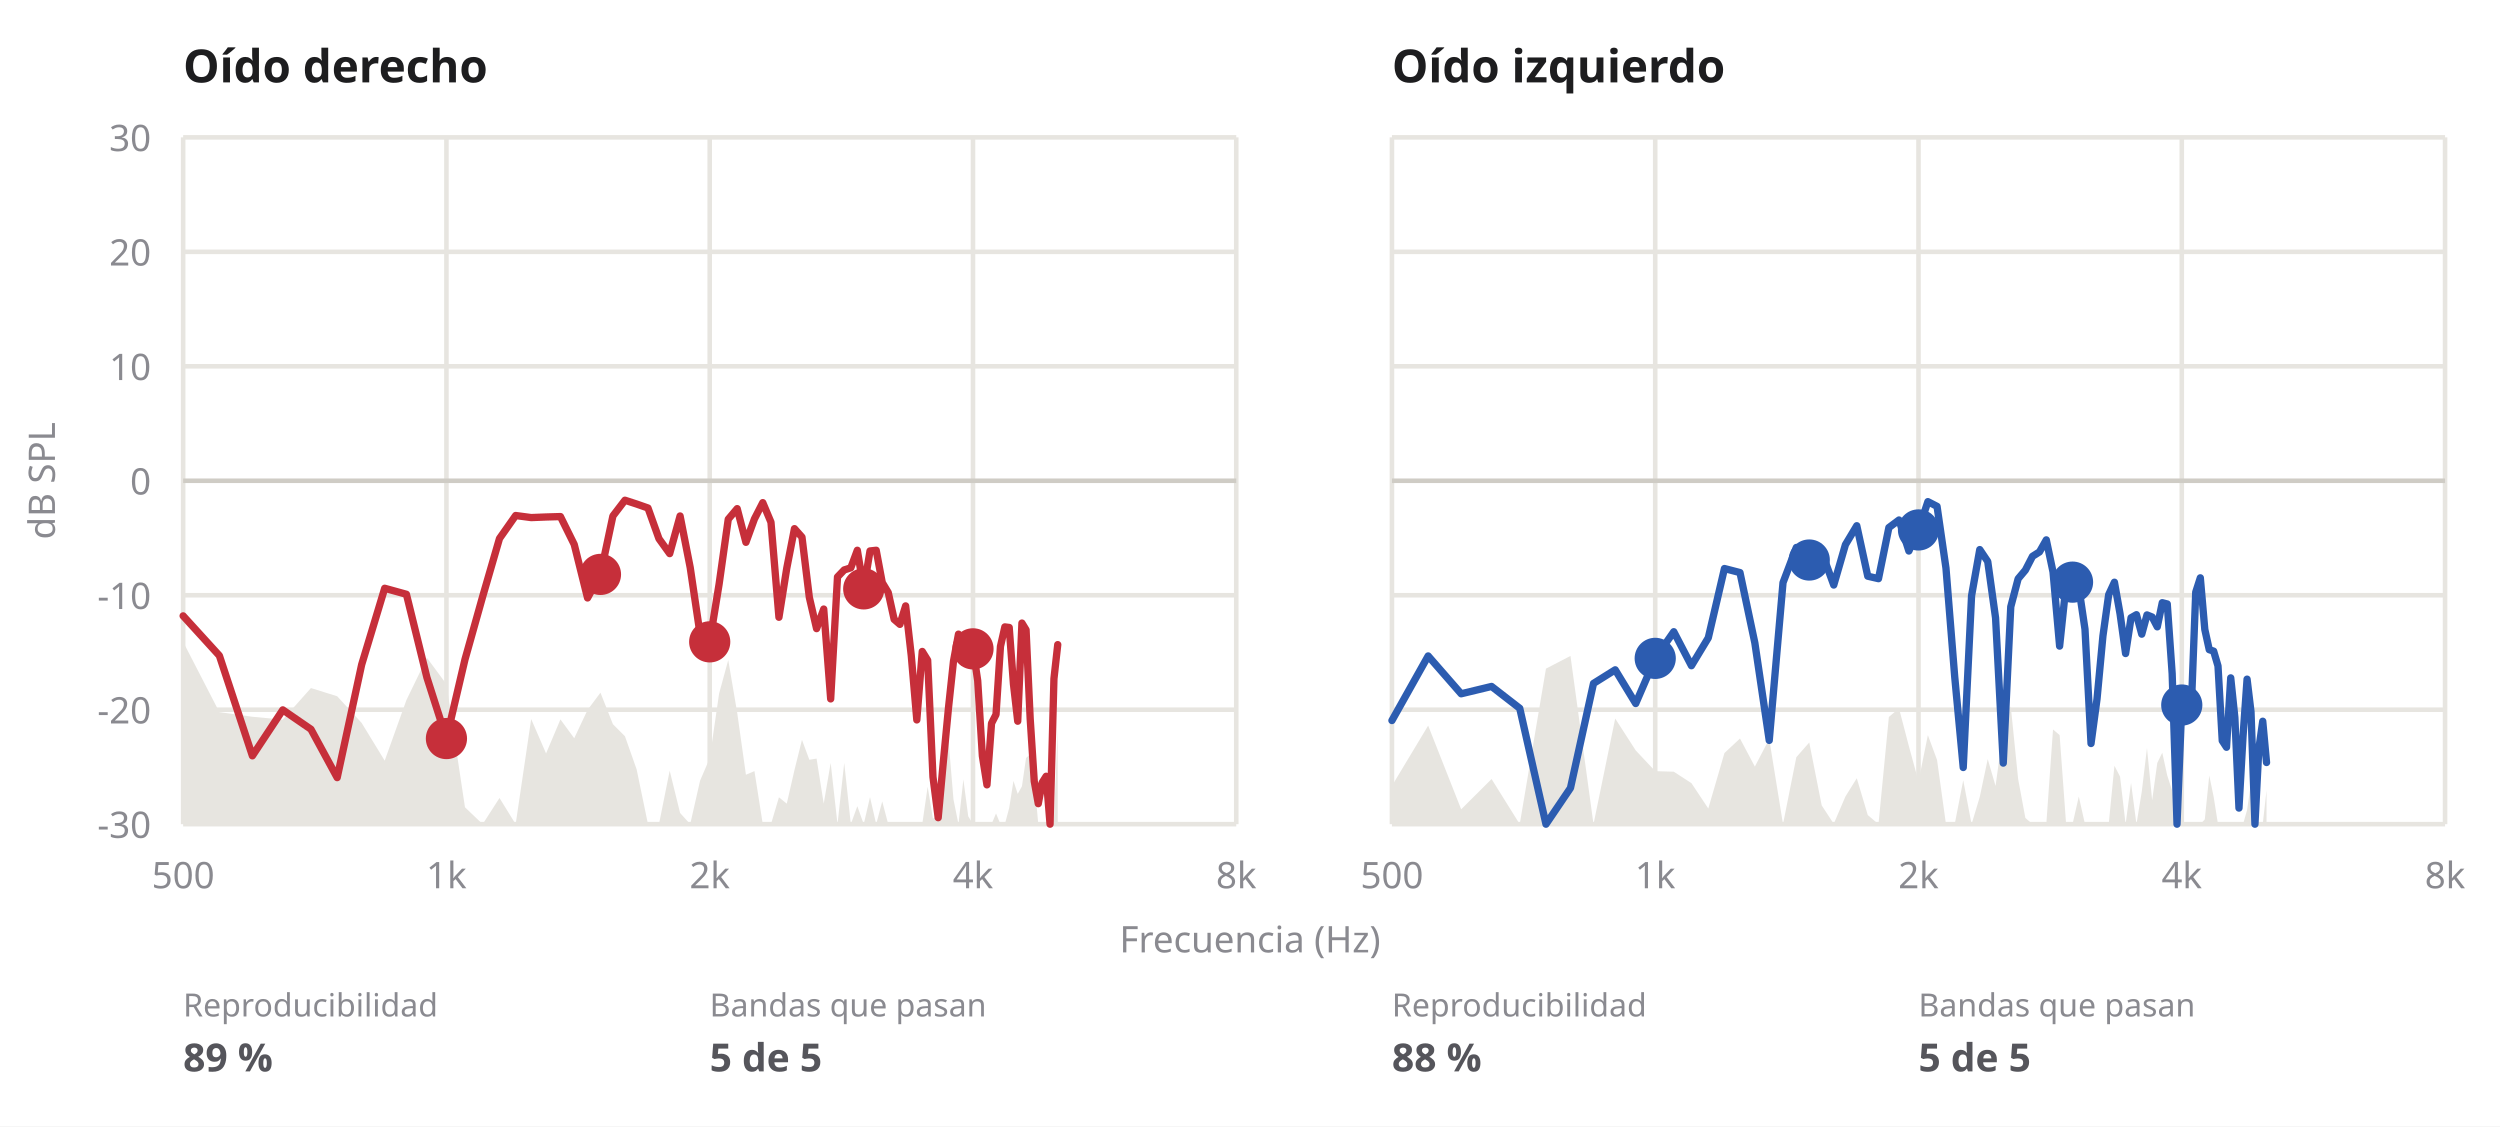
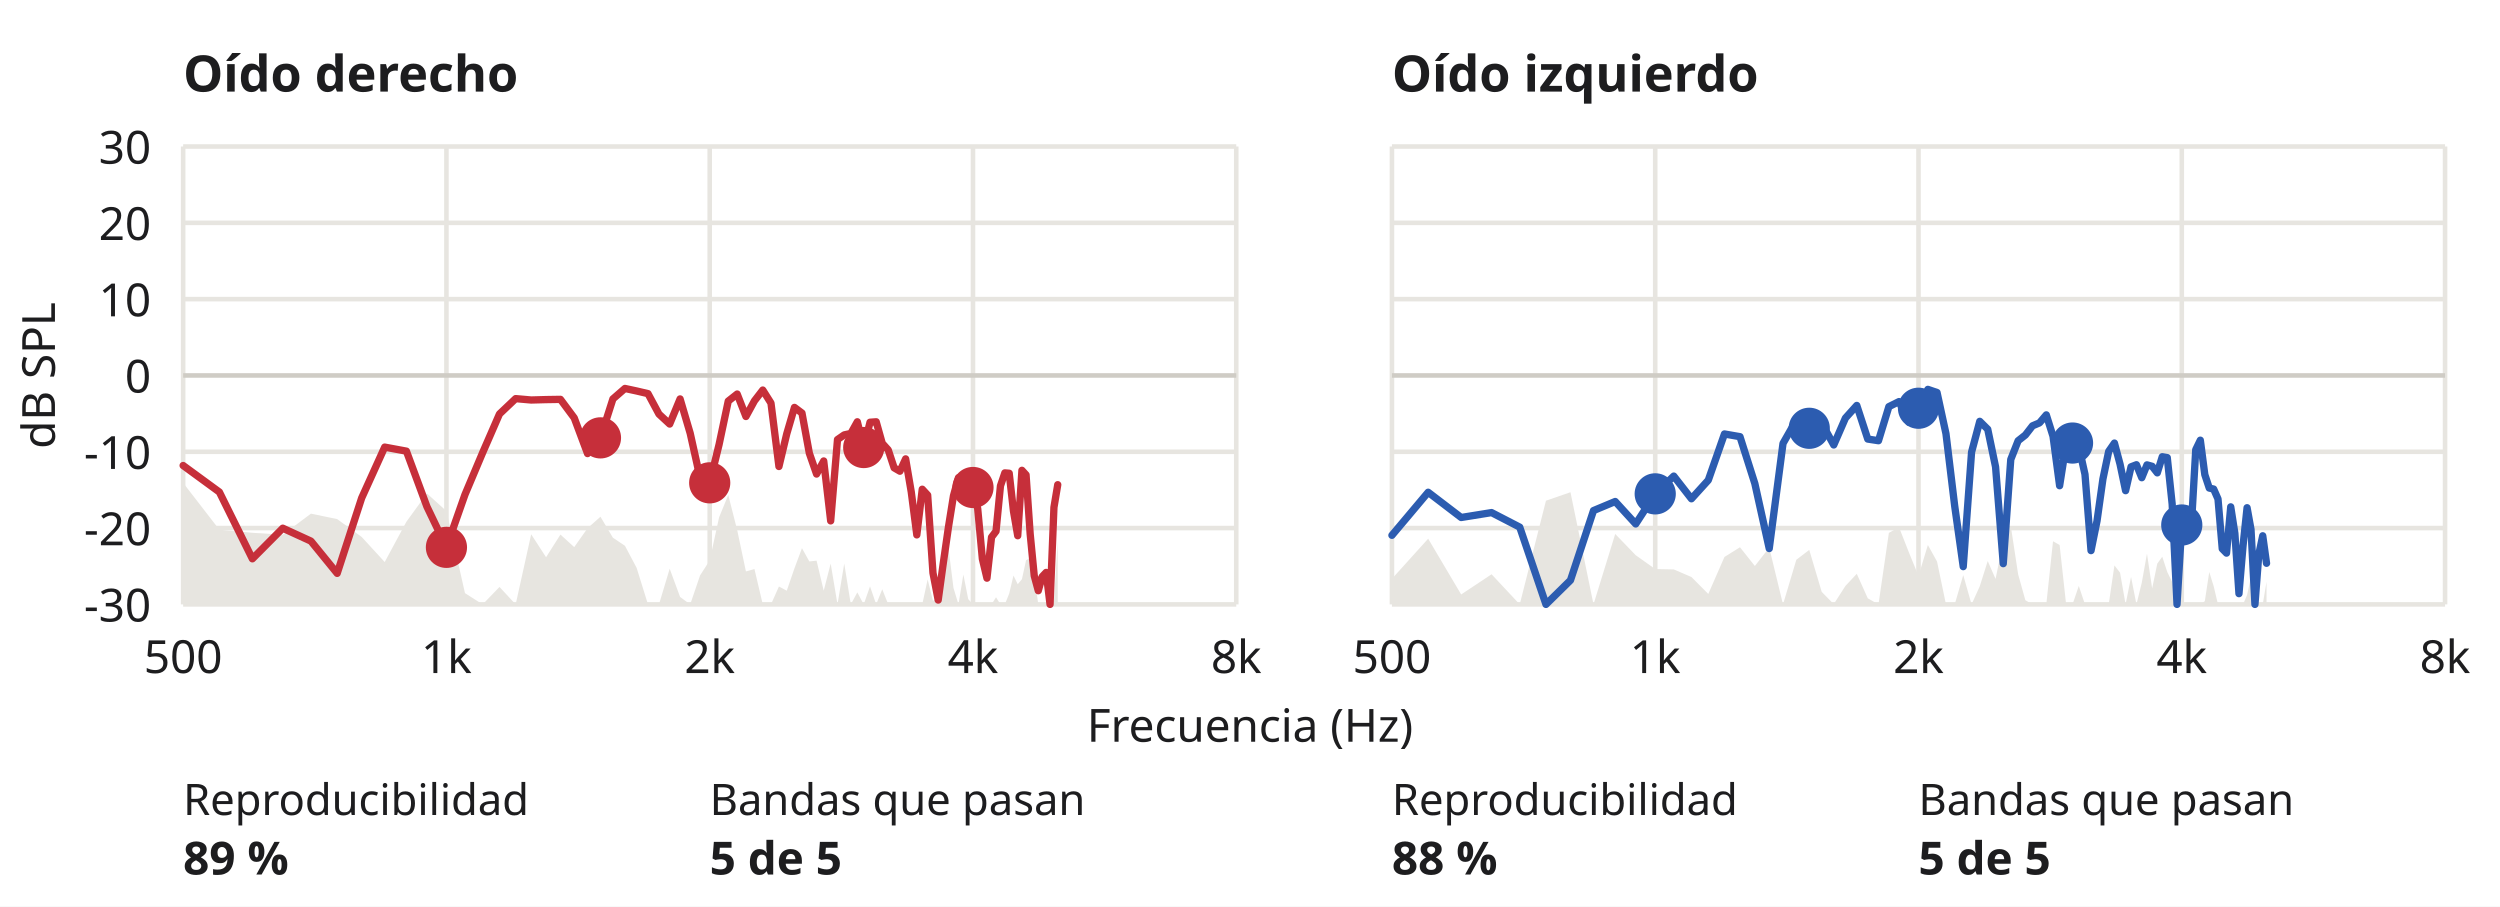
- <svg xmlns="http://www.w3.org/2000/svg" viewBox="0 0 546 246" width="546" height="246" font-family="'Plus Jakarta Sans', sans-serif">
+ <svg xmlns="http://www.w3.org/2000/svg" viewBox="0 0 546 198" width="546" height="198" font-family="'Plus Jakarta Sans', sans-serif">
  <rect width="100%" height="100%" fill="#ffffff" />
-   <line x1="40" y1="30" x2="40" y2="180" stroke="#e7e5e0" stroke-width="1" />
-   <text x="40" y="194" font-size="8" fill="#8a8a90" text-anchor="middle" font-weight="400">500</text>
-   <line x1="97.5" y1="30" x2="97.5" y2="180" stroke="#e7e5e0" stroke-width="1" />
-   <text x="97.5" y="194" font-size="8" fill="#8a8a90" text-anchor="middle" font-weight="400">1k</text>
-   <line x1="155" y1="30" x2="155" y2="180" stroke="#e7e5e0" stroke-width="1" />
-   <text x="155" y="194" font-size="8" fill="#8a8a90" text-anchor="middle" font-weight="400">2k</text>
-   <line x1="212.5" y1="30" x2="212.5" y2="180" stroke="#e7e5e0" stroke-width="1" />
-   <text x="212.5" y="194" font-size="8" fill="#8a8a90" text-anchor="middle" font-weight="400">4k</text>
-   <line x1="270" y1="30" x2="270" y2="180" stroke="#e7e5e0" stroke-width="1" />
-   <text x="270" y="194" font-size="8" fill="#8a8a90" text-anchor="middle" font-weight="400">8k</text>
-   <line x1="40" y1="180" x2="270" y2="180" stroke="#e7e5e0" stroke-width="1" />
-   <text x="33" y="183" font-size="8" fill="#8a8a90" text-anchor="end" font-weight="400">-30</text>
-   <line x1="40" y1="155" x2="270" y2="155" stroke="#e7e5e0" stroke-width="1" />
-   <text x="33" y="158" font-size="8" fill="#8a8a90" text-anchor="end" font-weight="400">-20</text>
-   <line x1="40" y1="130" x2="270" y2="130" stroke="#e7e5e0" stroke-width="1" />
-   <text x="33" y="133" font-size="8" fill="#8a8a90" text-anchor="end" font-weight="400">-10</text>
-   <line x1="40" y1="105" x2="270" y2="105" stroke="#cfccc5" stroke-width="1" />
-   <text x="33" y="108" font-size="8" fill="#8a8a90" text-anchor="end" font-weight="400">0</text>
-   <line x1="40" y1="80" x2="270" y2="80" stroke="#e7e5e0" stroke-width="1" />
-   <text x="33" y="83" font-size="8" fill="#8a8a90" text-anchor="end" font-weight="400">10</text>
-   <line x1="40" y1="55" x2="270" y2="55" stroke="#e7e5e0" stroke-width="1" />
-   <text x="33" y="58" font-size="8" fill="#8a8a90" text-anchor="end" font-weight="400">20</text>
-   <line x1="40" y1="30" x2="270" y2="30" stroke="#e7e5e0" stroke-width="1" />
-   <text x="33" y="33" font-size="8" fill="#8a8a90" text-anchor="end" font-weight="400">30</text>
-   <text x="40" y="18" font-size="10" fill="#1d1d1f" text-anchor="start" font-weight="600">Oído derecho</text>
-   <path d="M40.00,140.19 L47.91,155.53 L55.12,156.54 L61.76,157.17 L67.91,150.27 L73.64,152.06 L78.99,157.90 L84.02,166.13 L88.76,152.90 L93.24,143.66 L97.50,149.43 L101.55,176.31 L105.41,180.00 L109.09,174.28 L112.62,180.00 L116.01,157.04 L119.26,164.55 L122.40,157.12 L125.41,161.23 L128.32,155.05 L131.14,151.28 L133.86,158.16 L136.49,160.80 L139.04,168.03 L141.52,180.00 L143.92,180.00 L146.26,168.32 L148.53,177.55 L150.74,180.00 L152.90,170.49 L155.00,165.61 L157.05,151.47 L159.05,144.15 L161.00,155.64 L162.91,169.20 L164.77,168.41 L166.59,180.00 L168.38,180.00 L170.12,174.13 L171.83,175.52 L173.51,168.18 L175.15,161.58 L176.76,165.93 L178.34,165.68 L179.90,175.51 L181.42,166.62 L182.91,180.00 L184.38,166.62 L185.82,180.00 L187.24,176.07 L188.64,180.00 L190.01,174.09 L191.36,180.00 L192.68,175.03 L193.99,180.00 L195.28,180.00 L196.54,180.00 L197.79,180.00 L199.02,180.00 L200.23,180.00 L201.42,180.00 L202.60,171.82 L203.76,178.82 L204.90,177.91 L206.03,160.98 L207.15,161.56 L208.24,174.60 L209.33,180.00 L210.40,170.22 L211.46,178.27 L212.50,180.00 L213.53,180.00 L214.55,180.00 L215.55,180.00 L216.55,180.00 L217.53,177.66 L218.50,180.00 L219.46,180.00 L220.41,176.45 L221.34,170.55 L222.27,173.39 L223.19,171.73 L224.09,165.54 L224.99,164.73 L225.88,170.22 L226.76,180.00 L227.62,180.00 L228.48,180.00 L229.33,180.00 L230.18,178.76 L231.01,159.33 L231.01,180.00 L230.18,180.00 L229.33,180.00 L228.48,180.00 L227.62,180.00 L226.76,180.00 L225.88,180.00 L224.99,180.00 L224.09,180.00 L223.19,180.00 L222.27,180.00 L221.34,180.00 L220.41,180.00 L219.46,180.00 L218.50,180.00 L217.53,180.00 L216.55,180.00 L215.55,180.00 L214.55,180.00 L213.53,180.00 L212.50,180.00 L211.46,180.00 L210.40,180.00 L209.33,180.00 L208.24,180.00 L207.15,180.00 L206.03,180.00 L204.90,180.00 L203.76,180.00 L202.60,180.00 L201.42,180.00 L200.23,180.00 L199.02,180.00 L197.79,180.00 L196.54,180.00 L195.28,180.00 L193.99,180.00 L192.68,180.00 L191.36,180.00 L190.01,180.00 L188.64,180.00 L187.24,180.00 L185.82,180.00 L184.38,180.00 L182.91,180.00 L181.42,180.00 L179.90,180.00 L178.34,180.00 L176.76,180.00 L175.15,180.00 L173.51,180.00 L171.83,180.00 L170.12,180.00 L168.38,180.00 L166.59,180.00 L164.77,180.00 L162.91,180.00 L161.00,180.00 L159.05,180.00 L157.05,180.00 L155.00,180.00 L152.90,180.00 L150.74,180.00 L148.53,180.00 L146.26,180.00 L143.92,180.00 L141.52,180.00 L139.04,180.00 L136.49,180.00 L133.86,180.00 L131.14,180.00 L128.32,180.00 L125.41,180.00 L122.40,180.00 L119.26,180.00 L116.01,180.00 L112.62,180.00 L109.09,180.00 L105.41,180.00 L101.55,180.00 L97.50,180.00 L93.24,180.00 L88.76,180.00 L84.02,180.00 L78.99,180.00 L73.64,180.00 L67.91,180.00 L61.76,180.00 L55.12,180.00 L47.91,180.00 L40.00,180.00 Z" fill="#e7e5e0" stroke="none" />
-   <path d="M40,134.51 L47.91,143.19 L55.12,165.07 L61.76,155.04 L67.91,159.27 L73.64,169.83 L78.99,145.14 L84.02,128.48 L88.76,129.79 L93.24,147.98 L97.5,161.3 L101.55,144.03 L105.41,130.29 L109.09,117.61 L112.62,112.59 L116.01,113.04 L119.26,112.91 L122.4,112.82 L125.41,118.91 L128.32,130.59 L131.14,125.45 L133.86,112.69 L136.49,109.25 L139.04,110.08 L141.52,110.95 L143.92,117.66 L146.26,120.91 L148.53,112.69 L150.74,123.95 L152.9,138.53 L155,140.18 L157.05,127.58 L159.05,113.4 L161,111.09 L162.91,118.44 L164.77,113.33 L166.59,109.78 L168.38,114.05 L170.12,134.81 L171.83,124.09 L173.51,115.46 L175.15,117.31 L176.76,130.48 L178.34,137.29 L179.9,133.02 L181.42,152.64 L182.91,126 L184.38,124.47 L185.82,124.01 L187.24,120.18 L188.64,128.61 L190.01,120.33 L191.36,120.18 L192.68,127.23 L193.99,129.41 L195.28,135.27 L196.54,136.36 L197.79,132.33 L199.02,143.18 L200.23,157.23 L201.42,142.28 L202.6,144.19 L203.76,169.68 L204.9,178.58 L206.03,166.3 L207.15,154.59 L208.24,144.41 L209.33,138.5 L210.4,144.66 L211.46,142.99 L212.5,141.71 L213.53,148.67 L214.55,165.11 L215.55,171.41 L216.55,157.97 L217.53,156.05 L218.5,141.17 L219.46,136.92 L220.41,137.04 L221.34,149.42 L222.27,157.51 L223.19,136.08 L224.09,137.56 L224.99,156.94 L225.88,170.64 L226.76,175.52 L227.62,170.9 L228.48,169.54 L229.33,180 L230.18,148.24 L231.01,140.79" fill="none" stroke="#c62f3a" stroke-width="1.6" stroke-opacity="1.0" stroke-linejoin="round" stroke-linecap="round" />
-   <circle cx="97.5" cy="161.3" r="3.8" fill="#c62f3a" stroke="#c62f3a" stroke-width="1.4" />
-   <circle cx="131.14" cy="125.45" r="3.8" fill="#c62f3a" stroke="#c62f3a" stroke-width="1.4" />
-   <circle cx="155" cy="140.18" r="3.8" fill="#c62f3a" stroke="#c62f3a" stroke-width="1.4" />
-   <circle cx="188.64" cy="128.61" r="3.8" fill="#c62f3a" stroke="#c62f3a" stroke-width="1.4" />
-   <circle cx="212.5" cy="141.71" r="3.8" fill="#c62f3a" stroke="#c62f3a" stroke-width="1.4" />
-   <text x="40" y="222" font-size="7" fill="#8a8a90" text-anchor="start" font-weight="400">Reproducibilidad</text>
-   <text x="40" y="234" font-size="8.5" fill="#55555b" text-anchor="start" font-weight="600">89 %</text>
-   <text x="155" y="222" font-size="7" fill="#8a8a90" text-anchor="start" font-weight="400">Bandas que pasan</text>
-   <text x="155" y="234" font-size="8.5" fill="#55555b" text-anchor="start" font-weight="600">5 de 5</text>
-   <line x1="304" y1="30" x2="304" y2="180" stroke="#e7e5e0" stroke-width="1" />
-   <text x="304" y="194" font-size="8" fill="#8a8a90" text-anchor="middle" font-weight="400">500</text>
-   <line x1="361.5" y1="30" x2="361.5" y2="180" stroke="#e7e5e0" stroke-width="1" />
-   <text x="361.5" y="194" font-size="8" fill="#8a8a90" text-anchor="middle" font-weight="400">1k</text>
-   <line x1="419" y1="30" x2="419" y2="180" stroke="#e7e5e0" stroke-width="1" />
-   <text x="419" y="194" font-size="8" fill="#8a8a90" text-anchor="middle" font-weight="400">2k</text>
-   <line x1="476.5" y1="30" x2="476.5" y2="180" stroke="#e7e5e0" stroke-width="1" />
-   <text x="476.5" y="194" font-size="8" fill="#8a8a90" text-anchor="middle" font-weight="400">4k</text>
-   <line x1="534" y1="30" x2="534" y2="180" stroke="#e7e5e0" stroke-width="1" />
-   <text x="534" y="194" font-size="8" fill="#8a8a90" text-anchor="middle" font-weight="400">8k</text>
-   <line x1="304" y1="180" x2="534" y2="180" stroke="#e7e5e0" stroke-width="1" />
-   <line x1="304" y1="155" x2="534" y2="155" stroke="#e7e5e0" stroke-width="1" />
-   <line x1="304" y1="130" x2="534" y2="130" stroke="#e7e5e0" stroke-width="1" />
-   <line x1="304" y1="105" x2="534" y2="105" stroke="#cfccc5" stroke-width="1" />
-   <line x1="304" y1="80" x2="534" y2="80" stroke="#e7e5e0" stroke-width="1" />
-   <line x1="304" y1="55" x2="534" y2="55" stroke="#e7e5e0" stroke-width="1" />
-   <line x1="304" y1="30" x2="534" y2="30" stroke="#e7e5e0" stroke-width="1" />
-   <text x="304" y="18" font-size="10" fill="#1d1d1f" text-anchor="start" font-weight="600">Oído izquierdo</text>
-   <path d="M304.00,171.62 L311.91,158.47 L319.12,176.75 L325.76,170.14 L331.91,180.00 L337.64,146.03 L342.99,143.25 L348.02,180.00 L352.76,156.93 L357.24,163.89 L361.50,168.42 L365.55,168.54 L369.41,171.04 L373.09,176.58 L376.62,164.46 L380.01,161.29 L383.26,167.42 L386.40,161.40 L389.41,180.00 L392.32,165.37 L395.14,162.16 L397.86,175.90 L400.49,179.92 L403.04,173.96 L405.52,169.97 L407.92,178.01 L410.26,180.00 L412.53,156.58 L414.74,154.69 L416.90,162.97 L419.00,170.66 L421.05,160.55 L423.05,165.97 L425.00,180.00 L426.91,180.00 L428.77,170.41 L430.59,180.00 L432.38,174.05 L434.12,165.79 L435.83,171.66 L437.51,159.39 L439.15,154.26 L440.76,170.14 L442.34,178.64 L443.90,180.00 L445.42,180.00 L446.91,180.00 L448.38,159.32 L449.82,160.54 L451.24,180.00 L452.64,180.00 L454.01,173.96 L455.36,180.00 L456.68,180.00 L457.99,180.00 L459.28,180.00 L460.54,180.00 L461.79,167.24 L463.02,169.61 L464.23,180.00 L465.42,170.98 L466.60,180.00 L467.76,172.92 L468.90,163.38 L470.03,174.78 L471.15,166.63 L472.24,164.39 L473.33,169.38 L474.40,172.68 L475.46,178.22 L476.50,180.00 L477.53,180.00 L478.55,180.00 L479.55,180.00 L480.55,180.00 L481.53,178.95 L482.50,169.38 L483.46,174.01 L484.41,180.00 L485.34,180.00 L486.27,180.00 L487.19,180.00 L488.09,180.00 L488.99,180.00 L489.88,180.00 L490.76,176.93 L491.62,171.01 L492.48,180.00 L493.33,180.00 L494.18,180.00 L495.01,172.61 L495.01,180.00 L494.18,180.00 L493.33,180.00 L492.48,180.00 L491.62,180.00 L490.76,180.00 L489.88,180.00 L488.99,180.00 L488.09,180.00 L487.19,180.00 L486.27,180.00 L485.34,180.00 L484.41,180.00 L483.46,180.00 L482.50,180.00 L481.53,180.00 L480.55,180.00 L479.55,180.00 L478.55,180.00 L477.53,180.00 L476.50,180.00 L475.46,180.00 L474.40,180.00 L473.33,180.00 L472.24,180.00 L471.15,180.00 L470.03,180.00 L468.90,180.00 L467.76,180.00 L466.60,180.00 L465.42,180.00 L464.23,180.00 L463.02,180.00 L461.79,180.00 L460.54,180.00 L459.28,180.00 L457.99,180.00 L456.68,180.00 L455.36,180.00 L454.01,180.00 L452.64,180.00 L451.24,180.00 L449.82,180.00 L448.38,180.00 L446.91,180.00 L445.42,180.00 L443.90,180.00 L442.34,180.00 L440.76,180.00 L439.15,180.00 L437.51,180.00 L435.83,180.00 L434.12,180.00 L432.38,180.00 L430.59,180.00 L428.77,180.00 L426.91,180.00 L425.00,180.00 L423.05,180.00 L421.05,180.00 L419.00,180.00 L416.90,180.00 L414.74,180.00 L412.53,180.00 L410.26,180.00 L407.92,180.00 L405.52,180.00 L403.04,180.00 L400.49,180.00 L397.86,180.00 L395.14,180.00 L392.32,180.00 L389.41,180.00 L386.40,180.00 L383.26,180.00 L380.01,180.00 L376.62,180.00 L373.09,180.00 L369.41,180.00 L365.55,180.00 L361.50,180.00 L357.24,180.00 L352.76,180.00 L348.02,180.00 L342.99,180.00 L337.64,180.00 L331.91,180.00 L325.76,180.00 L319.12,180.00 L311.91,180.00 L304.00,180.00 Z" fill="#e7e5e0" stroke="none" />
-   <path d="M304,157.36 L311.91,143.26 L319.12,151.52 L325.76,149.92 L331.91,154.69 L337.64,180 L342.99,172.1 L348.02,149.26 L352.76,146.29 L357.24,153.65 L361.5,143.79 L365.55,137.97 L369.41,145.39 L373.09,139.3 L376.62,124.17 L380.01,125.05 L383.26,140.42 L386.4,161.7 L389.41,127.25 L392.32,119.57 L395.14,122.31 L397.86,120.59 L400.49,127.77 L403.04,118.96 L405.52,114.82 L407.92,125.84 L410.26,126.38 L412.53,115.22 L414.74,113.57 L416.9,120.34 L419,115.74 L421.05,109.56 L423.05,110.59 L425,124.08 L426.91,147.82 L428.77,167.62 L430.59,130.11 L432.38,120.03 L434.12,122.63 L435.83,134.94 L437.51,166.66 L439.15,132.52 L440.76,126.4 L442.34,124.52 L443.9,121.5 L445.42,120.54 L446.91,117.91 L448.38,124.91 L449.82,141.11 L451.24,127.61 L452.64,127.14 L454.01,128.29 L455.36,137.41 L456.68,162.38 L457.99,152.64 L459.28,138.9 L460.54,129.86 L461.79,127.16 L463.02,134.06 L464.23,142.73 L465.42,134.92 L466.6,134.25 L467.76,138.5 L468.9,134.3 L470.03,134.76 L471.15,136.9 L472.24,131.63 L473.33,131.91 L474.4,147.11 L475.46,180 L476.5,153.98 L477.53,153.51 L478.55,155.37 L479.55,129.32 L480.55,126.2 L481.53,137.48 L482.5,141.89 L483.46,142.21 L484.41,145.45 L485.34,161.78 L486.27,163.2 L487.19,148.05 L488.09,156.7 L488.99,176.48 L489.88,160.77 L490.76,148.33 L491.62,155.47 L492.48,180 L493.33,163.53 L494.18,157.52 L495.01,166.53" fill="none" stroke="#2c5cb0" stroke-width="1.6" stroke-opacity="1.0" stroke-linejoin="round" stroke-linecap="round" />
-   <circle cx="361.5" cy="143.79" r="3.8" fill="#2c5cb0" stroke="#2c5cb0" stroke-width="1.4" />
-   <circle cx="395.14" cy="122.31" r="3.8" fill="#2c5cb0" stroke="#2c5cb0" stroke-width="1.4" />
-   <circle cx="419" cy="115.74" r="3.8" fill="#2c5cb0" stroke="#2c5cb0" stroke-width="1.4" />
-   <circle cx="452.64" cy="127.14" r="3.8" fill="#2c5cb0" stroke="#2c5cb0" stroke-width="1.4" />
-   <circle cx="476.5" cy="153.98" r="3.8" fill="#2c5cb0" stroke="#2c5cb0" stroke-width="1.4" />
-   <text x="304" y="222" font-size="7" fill="#8a8a90" text-anchor="start" font-weight="400">Reproducibilidad</text>
-   <text x="304" y="234" font-size="8.5" fill="#55555b" text-anchor="start" font-weight="600">88 %</text>
-   <text x="419" y="222" font-size="7" fill="#8a8a90" text-anchor="start" font-weight="400">Bandas que pasan</text>
-   <text x="419" y="234" font-size="8.5" fill="#55555b" text-anchor="start" font-weight="600">5 de 5</text>
-   <text x="273" y="208" font-size="8" fill="#8a8a90" text-anchor="middle" font-weight="400">Frecuencia (Hz)</text>
-   <text x="12" y="105" font-size="8" fill="#8a8a90" text-anchor="middle" font-weight="400" transform="rotate(-90 12 105.0)">dB SPL</text>
+   <line x1="40" y1="32" x2="40" y2="132" stroke="#e7e5e0" stroke-width="1" />
+   <text x="40" y="147" font-size="10" fill="#1d1d1f" text-anchor="middle" font-weight="400">500</text>
+   <line x1="97.5" y1="32" x2="97.5" y2="132" stroke="#e7e5e0" stroke-width="1" />
+   <text x="97.5" y="147" font-size="10" fill="#1d1d1f" text-anchor="middle" font-weight="400">1k</text>
+   <line x1="155" y1="32" x2="155" y2="132" stroke="#e7e5e0" stroke-width="1" />
+   <text x="155" y="147" font-size="10" fill="#1d1d1f" text-anchor="middle" font-weight="400">2k</text>
+   <line x1="212.5" y1="32" x2="212.5" y2="132" stroke="#e7e5e0" stroke-width="1" />
+   <text x="212.5" y="147" font-size="10" fill="#1d1d1f" text-anchor="middle" font-weight="400">4k</text>
+   <line x1="270" y1="32" x2="270" y2="132" stroke="#e7e5e0" stroke-width="1" />
+   <text x="270" y="147" font-size="10" fill="#1d1d1f" text-anchor="middle" font-weight="400">8k</text>
+   <line x1="40" y1="132" x2="270" y2="132" stroke="#e7e5e0" stroke-width="1" />
+   <text x="33" y="135.75" font-size="10" fill="#1d1d1f" text-anchor="end" font-weight="400">-30</text>
+   <line x1="40" y1="115.33" x2="270" y2="115.33" stroke="#e7e5e0" stroke-width="1" />
+   <text x="33" y="119.08" font-size="10" fill="#1d1d1f" text-anchor="end" font-weight="400">-20</text>
+   <line x1="40" y1="98.67" x2="270" y2="98.67" stroke="#e7e5e0" stroke-width="1" />
+   <text x="33" y="102.42" font-size="10" fill="#1d1d1f" text-anchor="end" font-weight="400">-10</text>
+   <line x1="40" y1="82" x2="270" y2="82" stroke="#cfccc5" stroke-width="1" />
+   <text x="33" y="85.75" font-size="10" fill="#1d1d1f" text-anchor="end" font-weight="400">0</text>
+   <line x1="40" y1="65.33" x2="270" y2="65.33" stroke="#e7e5e0" stroke-width="1" />
+   <text x="33" y="69.08" font-size="10" fill="#1d1d1f" text-anchor="end" font-weight="400">10</text>
+   <line x1="40" y1="48.67" x2="270" y2="48.67" stroke="#e7e5e0" stroke-width="1" />
+   <text x="33" y="52.42" font-size="10" fill="#1d1d1f" text-anchor="end" font-weight="400">20</text>
+   <line x1="40" y1="32" x2="270" y2="32" stroke="#e7e5e0" stroke-width="1" />
+   <text x="33" y="35.75" font-size="10" fill="#1d1d1f" text-anchor="end" font-weight="400">30</text>
+   <text x="40" y="20" font-size="11" fill="#1d1d1f" text-anchor="start" font-weight="600">Oído derecho</text>
+   <path d="M40.00,105.46 L47.91,115.69 L55.12,116.36 L61.76,116.78 L67.91,112.18 L73.64,113.37 L78.99,117.27 L84.02,122.75 L88.76,113.94 L93.24,107.77 L97.50,111.62 L101.55,129.54 L105.41,132.00 L109.09,128.19 L112.62,132.00 L116.01,116.69 L119.26,121.70 L122.40,116.75 L125.41,119.49 L128.32,115.36 L131.14,112.85 L133.86,117.44 L136.49,119.20 L139.04,124.02 L141.52,132.00 L143.92,132.00 L146.26,124.21 L148.53,130.37 L150.74,132.00 L152.90,125.66 L155.00,122.41 L157.05,112.98 L159.05,108.10 L161.00,115.76 L162.91,124.80 L164.77,124.27 L166.59,132.00 L168.38,132.00 L170.12,128.09 L171.83,129.01 L173.51,124.12 L175.15,119.72 L176.76,122.62 L178.34,122.45 L179.90,129.01 L181.42,123.08 L182.91,132.00 L184.38,123.08 L185.82,132.00 L187.24,129.38 L188.64,132.00 L190.01,128.06 L191.36,132.00 L192.68,128.69 L193.99,132.00 L195.28,132.00 L196.54,132.00 L197.79,132.00 L199.02,132.00 L200.23,132.00 L201.42,132.00 L202.60,126.54 L203.76,131.22 L204.90,130.61 L206.03,119.32 L207.15,119.71 L208.24,128.40 L209.33,132.00 L210.40,125.48 L211.46,130.85 L212.50,132.00 L213.53,132.00 L214.55,132.00 L215.55,132.00 L216.55,132.00 L217.53,130.44 L218.50,132.00 L219.46,132.00 L220.41,129.63 L221.34,125.70 L222.27,127.59 L223.19,126.49 L224.09,122.36 L224.99,121.82 L225.88,125.48 L226.76,132.00 L227.62,132.00 L228.48,132.00 L229.33,132.00 L230.18,131.17 L231.01,118.22 L231.01,132.00 L230.18,132.00 L229.33,132.00 L228.48,132.00 L227.62,132.00 L226.76,132.00 L225.88,132.00 L224.99,132.00 L224.09,132.00 L223.19,132.00 L222.27,132.00 L221.34,132.00 L220.41,132.00 L219.46,132.00 L218.50,132.00 L217.53,132.00 L216.55,132.00 L215.55,132.00 L214.55,132.00 L213.53,132.00 L212.50,132.00 L211.46,132.00 L210.40,132.00 L209.33,132.00 L208.24,132.00 L207.15,132.00 L206.03,132.00 L204.90,132.00 L203.76,132.00 L202.60,132.00 L201.42,132.00 L200.23,132.00 L199.02,132.00 L197.79,132.00 L196.54,132.00 L195.28,132.00 L193.99,132.00 L192.68,132.00 L191.36,132.00 L190.01,132.00 L188.64,132.00 L187.24,132.00 L185.82,132.00 L184.38,132.00 L182.91,132.00 L181.42,132.00 L179.90,132.00 L178.34,132.00 L176.76,132.00 L175.15,132.00 L173.51,132.00 L171.83,132.00 L170.12,132.00 L168.38,132.00 L166.59,132.00 L164.77,132.00 L162.91,132.00 L161.00,132.00 L159.05,132.00 L157.05,132.00 L155.00,132.00 L152.90,132.00 L150.74,132.00 L148.53,132.00 L146.26,132.00 L143.92,132.00 L141.52,132.00 L139.04,132.00 L136.49,132.00 L133.86,132.00 L131.14,132.00 L128.32,132.00 L125.41,132.00 L122.40,132.00 L119.26,132.00 L116.01,132.00 L112.62,132.00 L109.09,132.00 L105.41,132.00 L101.55,132.00 L97.50,132.00 L93.24,132.00 L88.76,132.00 L84.02,132.00 L78.99,132.00 L73.64,132.00 L67.91,132.00 L61.76,132.00 L55.12,132.00 L47.91,132.00 L40.00,132.00 Z" fill="#e7e5e0" stroke="none" />
+   <path d="M40,101.67 L47.91,107.46 L55.12,122.04 L61.76,115.36 L67.91,118.18 L73.64,125.22 L78.99,108.76 L84.02,97.65 L88.76,98.53 L93.24,110.65 L97.5,119.54 L101.55,108.02 L105.41,98.86 L109.09,90.41 L112.62,87.06 L116.01,87.36 L119.26,87.27 L122.4,87.22 L125.41,91.27 L128.32,99.06 L131.14,95.63 L133.86,87.13 L136.49,84.84 L139.04,85.39 L141.52,85.97 L143.92,90.44 L146.26,92.61 L148.53,87.13 L150.74,94.64 L152.9,104.35 L155,105.45 L157.05,97.06 L159.05,87.6 L161,86.06 L162.91,90.96 L164.77,87.55 L166.59,85.19 L168.38,88.03 L170.12,101.88 L171.83,94.73 L173.51,88.98 L175.15,90.21 L176.76,98.99 L178.34,103.53 L179.9,100.68 L181.42,113.76 L182.91,96 L184.38,94.98 L185.82,94.67 L187.24,92.12 L188.64,97.74 L190.01,92.22 L191.36,92.12 L192.68,96.82 L193.99,98.27 L195.28,102.18 L196.54,102.91 L197.79,100.22 L199.02,107.46 L200.23,116.82 L201.42,106.85 L202.6,108.13 L203.76,125.12 L204.9,131.05 L206.03,122.86 L207.15,115.06 L208.24,108.27 L209.33,104.33 L210.4,108.44 L211.46,107.33 L212.5,106.47 L213.53,111.11 L214.55,122.07 L215.55,126.27 L216.55,117.32 L217.53,116.03 L218.5,106.11 L219.46,103.28 L220.41,103.36 L221.34,111.62 L222.27,117 L223.19,102.72 L224.09,103.71 L224.99,116.62 L225.88,125.76 L226.76,129.01 L227.62,125.93 L228.48,125.02 L229.33,132 L230.18,110.82 L231.01,105.86" fill="none" stroke="#c62f3a" stroke-width="1.6" stroke-opacity="1.0" stroke-linejoin="round" stroke-linecap="round" />
+   <circle cx="97.5" cy="119.54" r="3.8" fill="#c62f3a" stroke="#c62f3a" stroke-width="1.4" />
+   <circle cx="131.14" cy="95.63" r="3.8" fill="#c62f3a" stroke="#c62f3a" stroke-width="1.4" />
+   <circle cx="155" cy="105.45" r="3.8" fill="#c62f3a" stroke="#c62f3a" stroke-width="1.4" />
+   <circle cx="188.64" cy="97.74" r="3.8" fill="#c62f3a" stroke="#c62f3a" stroke-width="1.4" />
+   <circle cx="212.5" cy="106.47" r="3.8" fill="#c62f3a" stroke="#c62f3a" stroke-width="1.4" />
+   <text x="40" y="178" font-size="9.5" fill="#1d1d1f" text-anchor="start" font-weight="400">Reproducibilidad</text>
+   <text x="40" y="191" font-size="10" fill="#1d1d1f" text-anchor="start" font-weight="600">89 %</text>
+   <text x="155" y="178" font-size="9.5" fill="#1d1d1f" text-anchor="start" font-weight="400">Bandas que pasan</text>
+   <text x="155" y="191" font-size="10" fill="#1d1d1f" text-anchor="start" font-weight="600">5 de 5</text>
+   <line x1="304" y1="32" x2="304" y2="132" stroke="#e7e5e0" stroke-width="1" />
+   <text x="304" y="147" font-size="10" fill="#1d1d1f" text-anchor="middle" font-weight="400">500</text>
+   <line x1="361.5" y1="32" x2="361.5" y2="132" stroke="#e7e5e0" stroke-width="1" />
+   <text x="361.5" y="147" font-size="10" fill="#1d1d1f" text-anchor="middle" font-weight="400">1k</text>
+   <line x1="419" y1="32" x2="419" y2="132" stroke="#e7e5e0" stroke-width="1" />
+   <text x="419" y="147" font-size="10" fill="#1d1d1f" text-anchor="middle" font-weight="400">2k</text>
+   <line x1="476.5" y1="32" x2="476.5" y2="132" stroke="#e7e5e0" stroke-width="1" />
+   <text x="476.5" y="147" font-size="10" fill="#1d1d1f" text-anchor="middle" font-weight="400">4k</text>
+   <line x1="534" y1="32" x2="534" y2="132" stroke="#e7e5e0" stroke-width="1" />
+   <text x="534" y="147" font-size="10" fill="#1d1d1f" text-anchor="middle" font-weight="400">8k</text>
+   <line x1="304" y1="132" x2="534" y2="132" stroke="#e7e5e0" stroke-width="1" />
+   <line x1="304" y1="115.33" x2="534" y2="115.33" stroke="#e7e5e0" stroke-width="1" />
+   <line x1="304" y1="98.67" x2="534" y2="98.67" stroke="#e7e5e0" stroke-width="1" />
+   <line x1="304" y1="82" x2="534" y2="82" stroke="#cfccc5" stroke-width="1" />
+   <line x1="304" y1="65.33" x2="534" y2="65.33" stroke="#e7e5e0" stroke-width="1" />
+   <line x1="304" y1="48.67" x2="534" y2="48.67" stroke="#e7e5e0" stroke-width="1" />
+   <line x1="304" y1="32" x2="534" y2="32" stroke="#e7e5e0" stroke-width="1" />
+   <text x="304" y="20" font-size="11" fill="#1d1d1f" text-anchor="start" font-weight="600">Oído izquierdo</text>
+   <path d="M304.00,126.41 L311.91,117.65 L319.12,129.83 L325.76,125.42 L331.91,132.00 L337.64,109.35 L342.99,107.50 L348.02,132.00 L352.76,116.62 L357.24,121.26 L361.50,124.28 L365.55,124.36 L369.41,126.02 L373.09,129.72 L376.62,121.64 L380.01,119.52 L383.26,123.61 L386.40,119.60 L389.41,132.00 L392.32,122.25 L395.14,120.10 L397.86,129.26 L400.49,131.94 L403.04,127.97 L405.52,125.32 L407.92,130.67 L410.26,132.00 L412.53,116.38 L414.74,115.13 L416.90,120.64 L419.00,125.77 L421.05,119.03 L423.05,122.64 L425.00,132.00 L426.91,132.00 L428.77,125.60 L430.59,132.00 L432.38,128.04 L434.12,122.53 L435.83,126.44 L437.51,118.26 L439.15,114.84 L440.76,125.43 L442.34,131.09 L443.90,132.00 L445.42,132.00 L446.91,132.00 L448.38,118.21 L449.82,119.03 L451.24,132.00 L452.64,132.00 L454.01,127.97 L455.36,132.00 L456.68,132.00 L457.99,132.00 L459.28,132.00 L460.54,132.00 L461.79,123.49 L463.02,125.07 L464.23,132.00 L465.42,125.99 L466.60,132.00 L467.76,127.28 L468.90,120.92 L470.03,128.52 L471.15,123.09 L472.24,121.59 L473.33,124.92 L474.40,127.12 L475.46,130.82 L476.50,132.00 L477.53,132.00 L478.55,132.00 L479.55,132.00 L480.55,132.00 L481.53,131.30 L482.50,124.92 L483.46,128.01 L484.41,132.00 L485.34,132.00 L486.27,132.00 L487.19,132.00 L488.09,132.00 L488.99,132.00 L489.88,132.00 L490.76,129.95 L491.62,126.01 L492.48,132.00 L493.33,132.00 L494.18,132.00 L495.01,127.07 L495.01,132.00 L494.18,132.00 L493.33,132.00 L492.48,132.00 L491.62,132.00 L490.76,132.00 L489.88,132.00 L488.99,132.00 L488.09,132.00 L487.19,132.00 L486.27,132.00 L485.34,132.00 L484.41,132.00 L483.46,132.00 L482.50,132.00 L481.53,132.00 L480.55,132.00 L479.55,132.00 L478.55,132.00 L477.53,132.00 L476.50,132.00 L475.46,132.00 L474.40,132.00 L473.33,132.00 L472.24,132.00 L471.15,132.00 L470.03,132.00 L468.90,132.00 L467.76,132.00 L466.60,132.00 L465.42,132.00 L464.23,132.00 L463.02,132.00 L461.79,132.00 L460.54,132.00 L459.28,132.00 L457.99,132.00 L456.68,132.00 L455.36,132.00 L454.01,132.00 L452.64,132.00 L451.24,132.00 L449.82,132.00 L448.38,132.00 L446.91,132.00 L445.42,132.00 L443.90,132.00 L442.34,132.00 L440.76,132.00 L439.15,132.00 L437.51,132.00 L435.83,132.00 L434.12,132.00 L432.38,132.00 L430.59,132.00 L428.77,132.00 L426.91,132.00 L425.00,132.00 L423.05,132.00 L421.05,132.00 L419.00,132.00 L416.90,132.00 L414.74,132.00 L412.53,132.00 L410.26,132.00 L407.92,132.00 L405.52,132.00 L403.04,132.00 L400.49,132.00 L397.86,132.00 L395.14,132.00 L392.32,132.00 L389.41,132.00 L386.40,132.00 L383.26,132.00 L380.01,132.00 L376.62,132.00 L373.09,132.00 L369.41,132.00 L365.55,132.00 L361.50,132.00 L357.24,132.00 L352.76,132.00 L348.02,132.00 L342.99,132.00 L337.64,132.00 L331.91,132.00 L325.76,132.00 L319.12,132.00 L311.91,132.00 L304.00,132.00 Z" fill="#e7e5e0" stroke="none" />
+   <path d="M304,116.91 L311.91,107.51 L319.12,113.02 L325.76,111.95 L331.91,115.13 L337.64,132 L342.99,126.73 L348.02,111.51 L352.76,109.53 L357.24,114.43 L361.5,107.86 L365.55,103.98 L369.41,108.93 L373.09,104.87 L376.62,94.78 L380.01,95.37 L383.26,105.62 L386.4,119.8 L389.41,96.84 L392.32,91.72 L395.14,93.54 L397.86,92.39 L400.49,97.18 L403.04,91.31 L405.52,88.55 L407.92,95.89 L410.26,96.25 L412.53,88.81 L414.74,87.71 L416.9,92.23 L419,89.16 L421.05,85.04 L423.05,85.73 L425,94.72 L426.91,110.55 L428.77,123.75 L430.59,98.74 L432.38,92.02 L434.12,93.75 L435.83,101.96 L437.51,123.1 L439.15,100.35 L440.76,96.26 L442.34,95.01 L443.9,93 L445.42,92.36 L446.91,90.61 L448.38,95.28 L449.82,106.08 L451.24,97.07 L452.64,96.76 L454.01,97.53 L455.36,103.6 L456.68,120.25 L457.99,113.76 L459.28,104.6 L460.54,98.57 L461.79,96.77 L463.02,101.38 L464.23,107.16 L465.42,101.95 L466.6,101.5 L467.76,104.33 L468.9,101.53 L470.03,101.84 L471.15,103.27 L472.24,99.75 L473.33,99.94 L474.4,110.07 L475.46,132 L476.5,114.66 L477.53,114.34 L478.55,115.58 L479.55,98.21 L480.55,96.14 L481.53,103.66 L482.5,106.59 L483.46,106.81 L484.41,108.97 L485.34,119.85 L486.27,120.8 L487.19,110.7 L488.09,116.47 L488.99,129.65 L489.88,119.18 L490.76,110.89 L491.62,115.65 L492.48,132 L493.33,121.02 L494.18,117.02 L495.01,123.02" fill="none" stroke="#2c5cb0" stroke-width="1.6" stroke-opacity="1.0" stroke-linejoin="round" stroke-linecap="round" />
+   <circle cx="361.5" cy="107.86" r="3.8" fill="#2c5cb0" stroke="#2c5cb0" stroke-width="1.4" />
+   <circle cx="395.14" cy="93.54" r="3.8" fill="#2c5cb0" stroke="#2c5cb0" stroke-width="1.4" />
+   <circle cx="419" cy="89.16" r="3.8" fill="#2c5cb0" stroke="#2c5cb0" stroke-width="1.4" />
+   <circle cx="452.64" cy="96.76" r="3.8" fill="#2c5cb0" stroke="#2c5cb0" stroke-width="1.4" />
+   <circle cx="476.5" cy="114.66" r="3.8" fill="#2c5cb0" stroke="#2c5cb0" stroke-width="1.4" />
+   <text x="304" y="178" font-size="9.5" fill="#1d1d1f" text-anchor="start" font-weight="400">Reproducibilidad</text>
+   <text x="304" y="191" font-size="10" fill="#1d1d1f" text-anchor="start" font-weight="600">88 %</text>
+   <text x="419" y="178" font-size="9.5" fill="#1d1d1f" text-anchor="start" font-weight="400">Bandas que pasan</text>
+   <text x="419" y="191" font-size="10" fill="#1d1d1f" text-anchor="start" font-weight="600">5 de 5</text>
+   <text x="273" y="162" font-size="10" fill="#1d1d1f" text-anchor="middle" font-weight="400">Frecuencia (Hz)</text>
+   <text x="12" y="82" font-size="10" fill="#1d1d1f" text-anchor="middle" font-weight="400" transform="rotate(-90 12 82.0)">dB SPL</text>
</svg>
